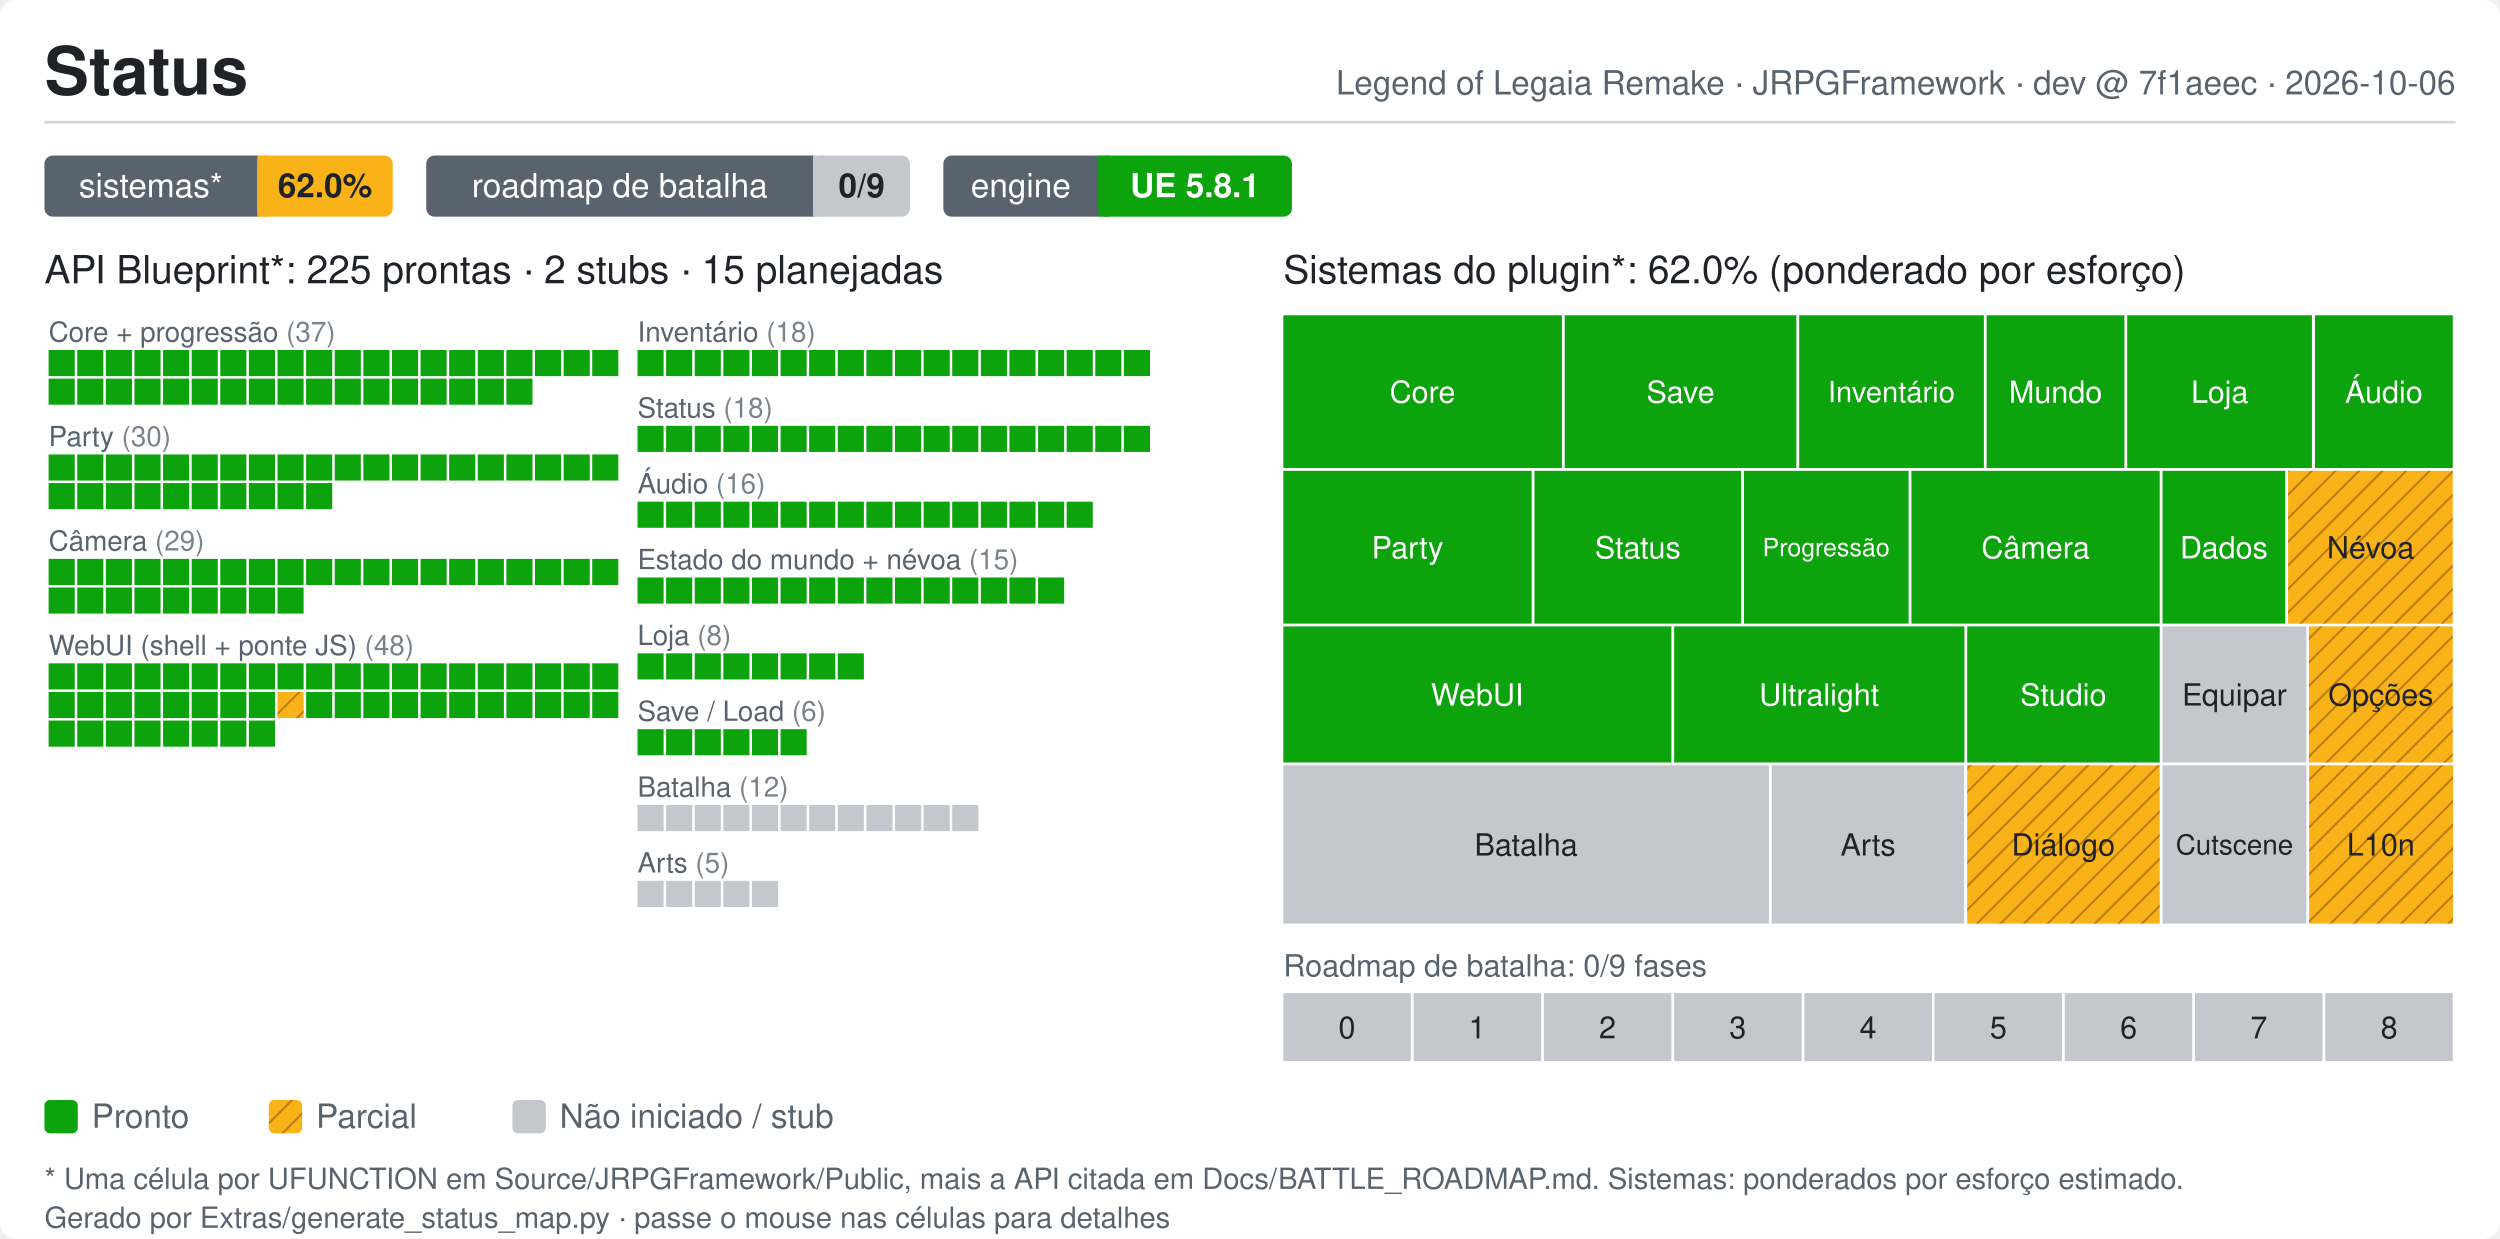
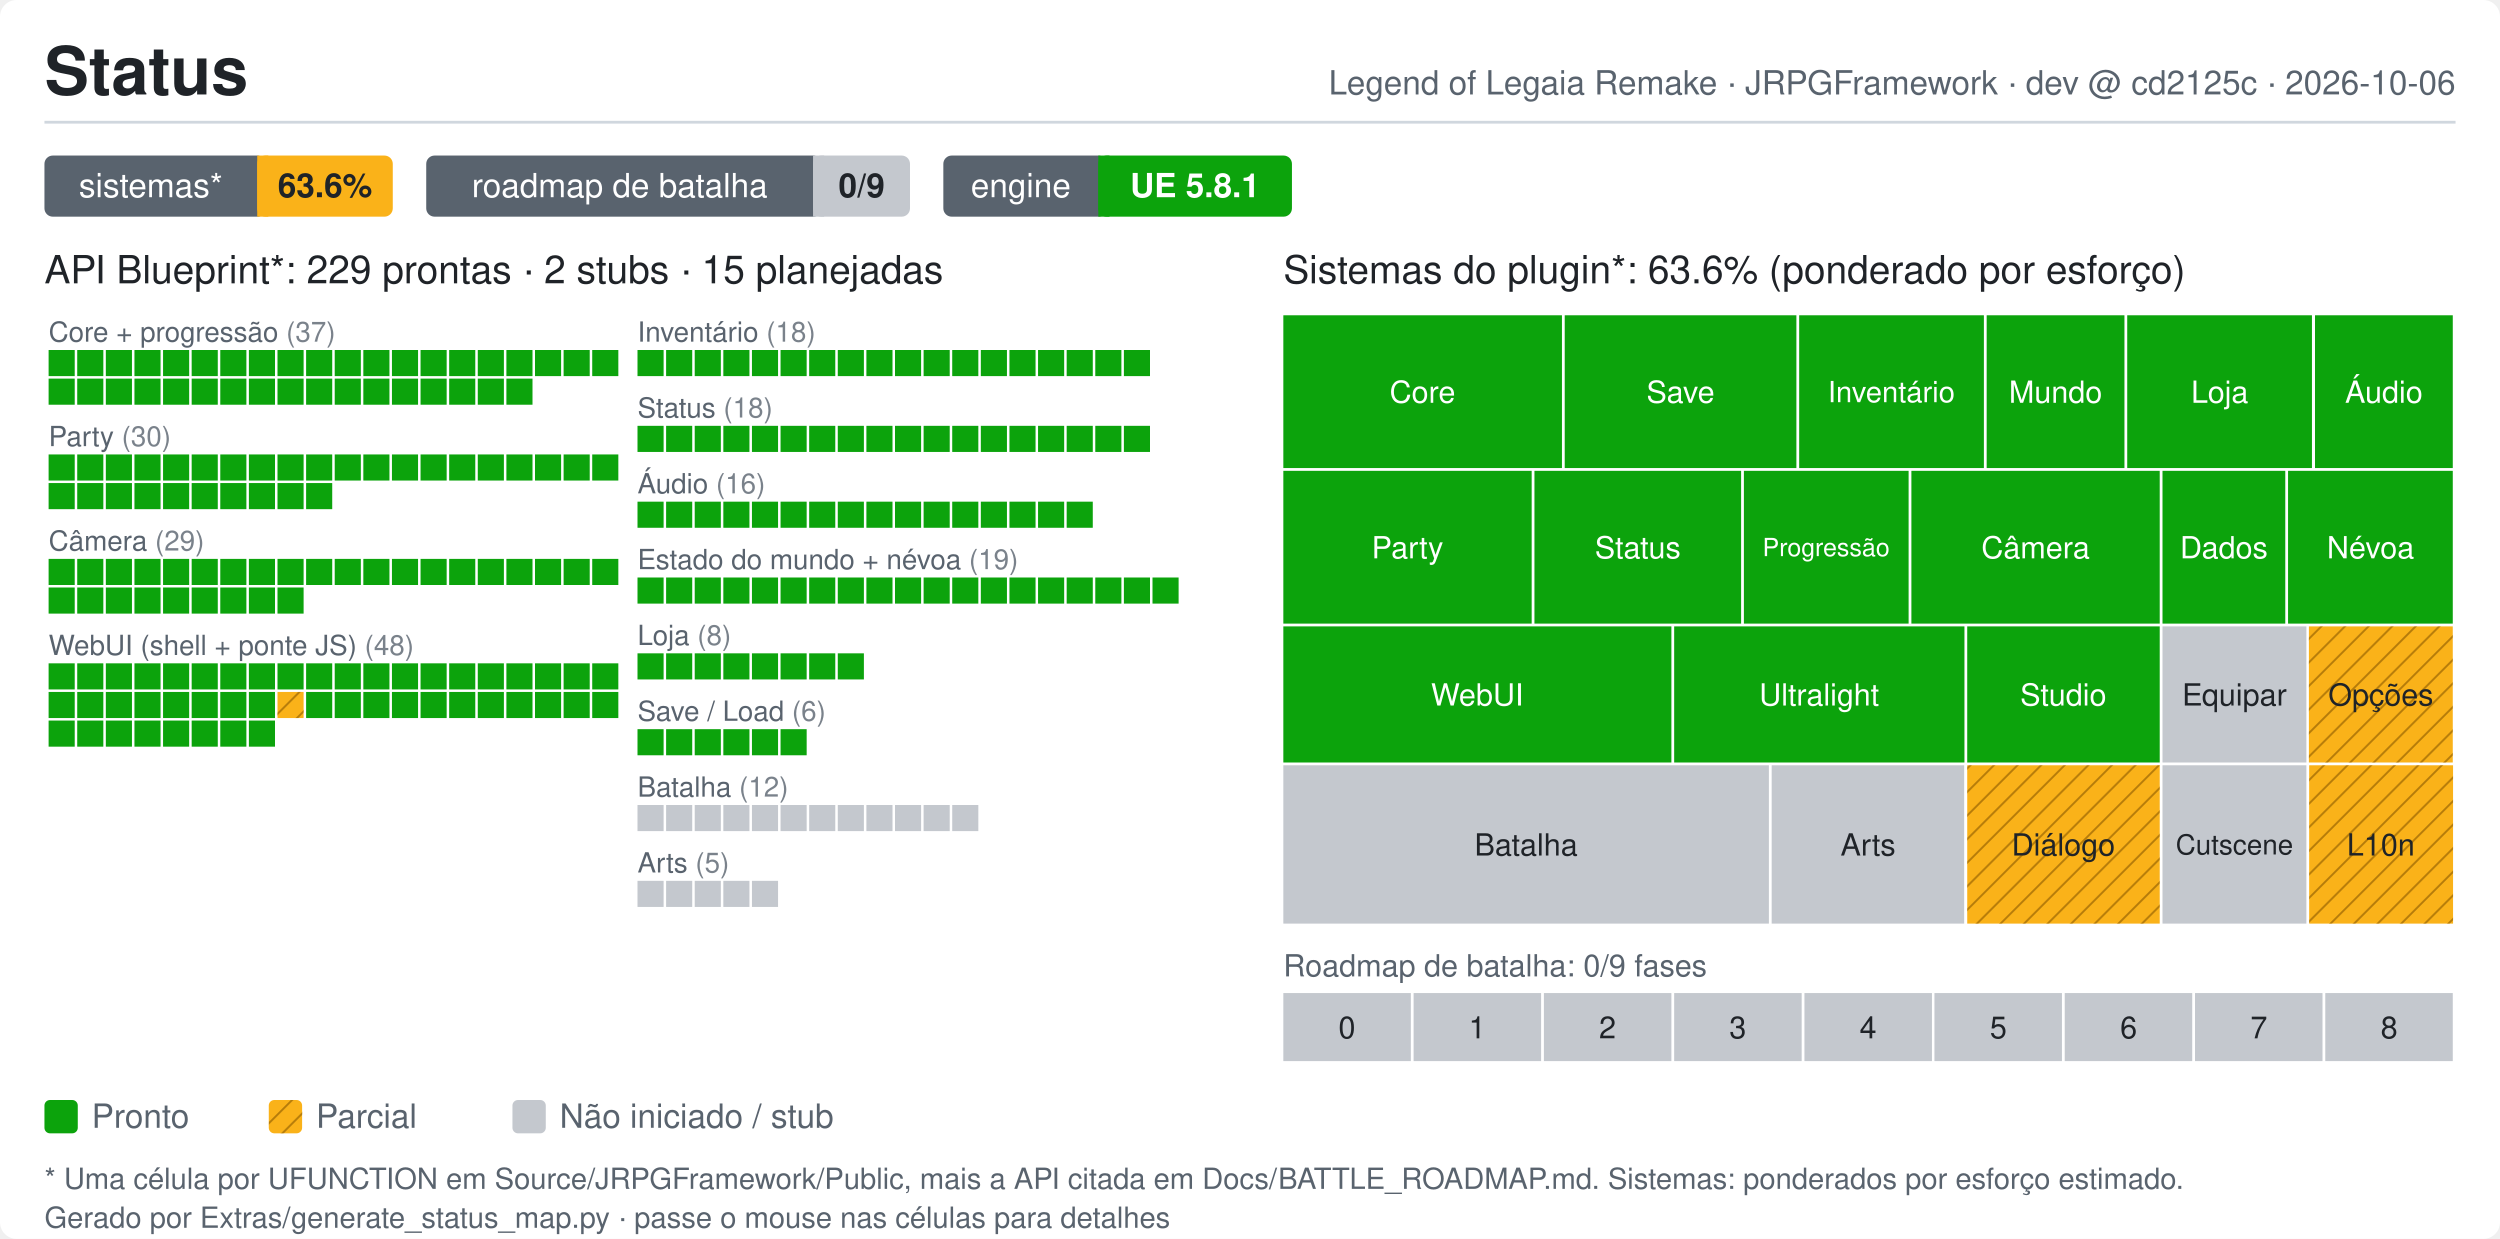
<svg xmlns="http://www.w3.org/2000/svg" width="900" height="446" viewBox="0 0 900 446" font-family="-apple-system,BlinkMacSystemFont,'Segoe UI',Helvetica,Arial,sans-serif" role="img" aria-labelledby="status-title">
  <style>
  .bg { fill: #ffffff; }
  .rule { stroke: #d0d7de; }
  .t1 { fill: #1f2328; }
  .t2 { fill: #59636e; }
  .ok { fill: #0ca30c; }
  .partial { fill: #fab219; }
  .pending { fill: #c4c8ce; }
  .hatch { stroke: #8a5a00; }
  .badge-k { fill: #59636e; }
  .badge-t { fill: #ffffff; }
  .txt-dark { fill: #1f2328; }
  .txt-pending { fill: #1f2328; }
  .panel { fill: #ffffff; }
  @media (prefers-color-scheme: dark) {
    .bg { fill: #0d1117; }
    .rule { stroke: #30363d; }
    .t1 { fill: #e6edf3; }
    .t2 { fill: #9198a1; }
    .pending { fill: #4b525c; }
    .badge-k { fill: #3d444d; }
    .txt-pending { fill: #e6edf3; }
    .panel { fill: #0d1117; }
  }
</style>
  <defs>
    <pattern id="hatch" width="6" height="6" patternUnits="userSpaceOnUse" patternTransform="rotate(45)">
      <line class="hatch" x1="0" y1="0" x2="0" y2="6" stroke-width="1.5" stroke-opacity=".55" />
    </pattern>
  </defs>
  <rect class="bg" width="900" height="446" rx="6" />
  <text class="t1" x="16" y="34" font-size="24" font-weight="600">Status</text>
-   <text class="t2" x="884" y="34" font-size="12" text-anchor="end">Legend of Legaia Remake · JRPGFramework · dev @ 7f1aeec · 2026-10-06</text>
+   <text class="t2" x="884" y="34" font-size="12" text-anchor="end">Legend of Legaia Remake · JRPGFramework · dev @ cd2125c · 2026-10-06</text>
  <line class="rule" x1="16" y1="44" x2="884" y2="44" stroke-width="1" />
  <rect class="badge-k" x="16" y="56" width="79.6" height="22" rx="3" />
  <rect class="partial" x="92.6" y="56" width="48.8" height="22" rx="3" />
  <rect class="partial" x="92.6" y="56" width="4" height="22" />
  <text class="badge-t" x="54.3" y="71" font-size="12" text-anchor="middle">sistemas*</text>
-   <text class="txt-dark" x="117.0" y="71" font-size="12" font-weight="600" text-anchor="middle">62.0%</text>
+   <text class="txt-dark" x="117.0" y="71" font-size="12" font-weight="600" text-anchor="middle">63.6%</text>
  <rect class="badge-k" x="153.44" y="56" width="142.3" height="22" rx="3" />
  <rect class="pending" x="292.7" y="56" width="34.9" height="22" rx="3" />
  <rect class="pending" x="292.7" y="56" width="4" height="22" />
  <text class="badge-t" x="223.1" y="71" font-size="12" text-anchor="middle">roadmap de batalha</text>
  <text class="txt-pending" x="310.2" y="71" font-size="12" font-weight="600" text-anchor="middle">0/9</text>
  <rect class="badge-k" x="339.6" y="56" width="58.8" height="22" rx="3" />
  <rect class="ok" x="395.4" y="56" width="69.7" height="22" rx="3" />
  <rect class="ok" x="395.4" y="56" width="4" height="22" />
  <text class="badge-t" x="367.5" y="71" font-size="12" text-anchor="middle">engine</text>
  <text class="badge-t" x="430.2" y="71" font-size="12" font-weight="600" text-anchor="middle">UE 5.8.1</text>
-   <text class="t1" x="16" y="102" font-size="14">API Blueprint*: 225 prontas · 2 stubs · 15 planejadas</text>
+   <text class="t1" x="16" y="102" font-size="14">API Blueprint*: 229 prontas · 2 stubs · 15 planejadas</text>
  <rect class="panel" x="16" y="112" width="424" height="270" />
  <text class="t2" x="17.5" y="123.0" font-size="10">Core + progressão <tspan class="t2" fill-opacity=".8">(37)</tspan>
  </text>
  <rect class="ok" x="17.5" y="126.0" width="9.4" height="9.4" />
  <rect class="ok" x="27.8" y="126.0" width="9.4" height="9.4" />
  <rect class="ok" x="38.1" y="126.0" width="9.4" height="9.4" />
  <rect class="ok" x="48.4" y="126.0" width="9.4" height="9.4" />
  <rect class="ok" x="58.7" y="126.0" width="9.4" height="9.4" />
  <rect class="ok" x="69.0" y="126.0" width="9.4" height="9.4" />
  <rect class="ok" x="79.3" y="126.0" width="9.4" height="9.4" />
  <rect class="ok" x="89.6" y="126.0" width="9.4" height="9.4" />
  <rect class="ok" x="99.9" y="126.0" width="9.4" height="9.4" />
  <rect class="ok" x="110.2" y="126.0" width="9.4" height="9.4" />
  <rect class="ok" x="120.5" y="126.0" width="9.4" height="9.4" />
  <rect class="ok" x="130.8" y="126.0" width="9.4" height="9.4" />
  <rect class="ok" x="141.1" y="126.0" width="9.4" height="9.4" />
  <rect class="ok" x="151.4" y="126.0" width="9.4" height="9.4" />
  <rect class="ok" x="161.7" y="126.0" width="9.4" height="9.4" />
  <rect class="ok" x="172.0" y="126.0" width="9.4" height="9.4" />
  <rect class="ok" x="182.3" y="126.0" width="9.4" height="9.4" />
  <rect class="ok" x="192.6" y="126.0" width="9.4" height="9.4" />
  <rect class="ok" x="202.9" y="126.0" width="9.4" height="9.4" />
  <rect class="ok" x="213.2" y="126.0" width="9.4" height="9.4" />
  <rect class="ok" x="17.5" y="136.3" width="9.4" height="9.4" />
  <rect class="ok" x="27.8" y="136.3" width="9.4" height="9.4" />
  <rect class="ok" x="38.1" y="136.3" width="9.4" height="9.4" />
  <rect class="ok" x="48.4" y="136.3" width="9.4" height="9.4" />
  <rect class="ok" x="58.7" y="136.3" width="9.4" height="9.4" />
  <rect class="ok" x="69.0" y="136.3" width="9.4" height="9.4" />
  <rect class="ok" x="79.3" y="136.3" width="9.4" height="9.4" />
  <rect class="ok" x="89.6" y="136.3" width="9.4" height="9.4" />
  <rect class="ok" x="99.9" y="136.3" width="9.4" height="9.4" />
  <rect class="ok" x="110.2" y="136.3" width="9.4" height="9.4" />
  <rect class="ok" x="120.5" y="136.3" width="9.4" height="9.4" />
  <rect class="ok" x="130.8" y="136.3" width="9.4" height="9.4" />
  <rect class="ok" x="141.1" y="136.3" width="9.4" height="9.4" />
  <rect class="ok" x="151.4" y="136.3" width="9.4" height="9.4" />
  <rect class="ok" x="161.7" y="136.3" width="9.4" height="9.4" />
  <rect class="ok" x="172.0" y="136.3" width="9.4" height="9.4" />
  <rect class="ok" x="182.3" y="136.3" width="9.4" height="9.4" />
  <text class="t2" x="17.5" y="160.6" font-size="10">Party <tspan class="t2" fill-opacity=".8">(30)</tspan>
  </text>
  <rect class="ok" x="17.5" y="163.6" width="9.4" height="9.4" />
  <rect class="ok" x="27.8" y="163.6" width="9.4" height="9.4" />
  <rect class="ok" x="38.1" y="163.6" width="9.4" height="9.4" />
  <rect class="ok" x="48.4" y="163.6" width="9.4" height="9.4" />
  <rect class="ok" x="58.7" y="163.6" width="9.4" height="9.4" />
  <rect class="ok" x="69.0" y="163.6" width="9.4" height="9.4" />
  <rect class="ok" x="79.3" y="163.6" width="9.4" height="9.4" />
  <rect class="ok" x="89.6" y="163.6" width="9.4" height="9.4" />
  <rect class="ok" x="99.9" y="163.6" width="9.4" height="9.4" />
  <rect class="ok" x="110.2" y="163.6" width="9.4" height="9.4" />
  <rect class="ok" x="120.5" y="163.6" width="9.4" height="9.4" />
  <rect class="ok" x="130.8" y="163.6" width="9.4" height="9.4" />
  <rect class="ok" x="141.1" y="163.6" width="9.4" height="9.4" />
  <rect class="ok" x="151.4" y="163.6" width="9.4" height="9.4" />
  <rect class="ok" x="161.7" y="163.6" width="9.4" height="9.4" />
  <rect class="ok" x="172.0" y="163.6" width="9.4" height="9.4" />
  <rect class="ok" x="182.3" y="163.6" width="9.4" height="9.4" />
  <rect class="ok" x="192.6" y="163.6" width="9.4" height="9.4" />
  <rect class="ok" x="202.9" y="163.6" width="9.4" height="9.4" />
  <rect class="ok" x="213.2" y="163.6" width="9.4" height="9.4" />
  <rect class="ok" x="17.5" y="173.9" width="9.4" height="9.4" />
  <rect class="ok" x="27.8" y="173.9" width="9.4" height="9.4" />
  <rect class="ok" x="38.1" y="173.9" width="9.4" height="9.4" />
  <rect class="ok" x="48.4" y="173.9" width="9.4" height="9.4" />
  <rect class="ok" x="58.7" y="173.9" width="9.4" height="9.4" />
  <rect class="ok" x="69.0" y="173.9" width="9.4" height="9.4" />
  <rect class="ok" x="79.3" y="173.9" width="9.4" height="9.4" />
  <rect class="ok" x="89.6" y="173.9" width="9.4" height="9.4" />
  <rect class="ok" x="99.9" y="173.9" width="9.4" height="9.4" />
  <rect class="ok" x="110.2" y="173.9" width="9.4" height="9.4" />
  <text class="t2" x="17.5" y="198.2" font-size="10">Câmera <tspan class="t2" fill-opacity=".8">(29)</tspan>
  </text>
  <rect class="ok" x="17.5" y="201.2" width="9.4" height="9.4" />
  <rect class="ok" x="27.8" y="201.2" width="9.4" height="9.4" />
  <rect class="ok" x="38.1" y="201.2" width="9.4" height="9.4" />
  <rect class="ok" x="48.4" y="201.2" width="9.4" height="9.4" />
  <rect class="ok" x="58.7" y="201.2" width="9.4" height="9.4" />
  <rect class="ok" x="69.0" y="201.2" width="9.4" height="9.4" />
  <rect class="ok" x="79.3" y="201.2" width="9.4" height="9.4" />
  <rect class="ok" x="89.6" y="201.2" width="9.4" height="9.4" />
  <rect class="ok" x="99.9" y="201.2" width="9.4" height="9.4" />
  <rect class="ok" x="110.2" y="201.2" width="9.4" height="9.4" />
  <rect class="ok" x="120.5" y="201.2" width="9.4" height="9.4" />
  <rect class="ok" x="130.8" y="201.2" width="9.4" height="9.4" />
  <rect class="ok" x="141.1" y="201.2" width="9.4" height="9.4" />
  <rect class="ok" x="151.4" y="201.2" width="9.4" height="9.4" />
  <rect class="ok" x="161.7" y="201.2" width="9.4" height="9.4" />
  <rect class="ok" x="172.0" y="201.2" width="9.4" height="9.4" />
  <rect class="ok" x="182.3" y="201.2" width="9.4" height="9.4" />
  <rect class="ok" x="192.6" y="201.2" width="9.4" height="9.4" />
  <rect class="ok" x="202.9" y="201.2" width="9.4" height="9.4" />
  <rect class="ok" x="213.2" y="201.2" width="9.4" height="9.4" />
  <rect class="ok" x="17.5" y="211.5" width="9.4" height="9.4" />
  <rect class="ok" x="27.8" y="211.5" width="9.4" height="9.4" />
  <rect class="ok" x="38.1" y="211.5" width="9.4" height="9.4" />
  <rect class="ok" x="48.4" y="211.5" width="9.4" height="9.4" />
  <rect class="ok" x="58.7" y="211.5" width="9.4" height="9.4" />
  <rect class="ok" x="69.0" y="211.5" width="9.4" height="9.4" />
  <rect class="ok" x="79.3" y="211.5" width="9.4" height="9.4" />
  <rect class="ok" x="89.6" y="211.5" width="9.4" height="9.4" />
  <rect class="ok" x="99.9" y="211.5" width="9.4" height="9.4" />
  <text class="t2" x="17.5" y="235.8" font-size="10">WebUI (shell + ponte JS) <tspan class="t2" fill-opacity=".8">(48)</tspan>
  </text>
  <rect class="ok" x="17.5" y="238.8" width="9.4" height="9.4" />
  <rect class="ok" x="27.8" y="238.8" width="9.4" height="9.4" />
  <rect class="ok" x="38.1" y="238.8" width="9.4" height="9.4" />
  <rect class="ok" x="48.4" y="238.8" width="9.4" height="9.4" />
  <rect class="ok" x="58.7" y="238.8" width="9.4" height="9.4" />
  <rect class="ok" x="69.0" y="238.8" width="9.4" height="9.4" />
  <rect class="ok" x="79.3" y="238.8" width="9.4" height="9.4" />
  <rect class="ok" x="89.6" y="238.8" width="9.4" height="9.4" />
  <rect class="ok" x="99.9" y="238.8" width="9.4" height="9.4" />
  <rect class="ok" x="110.2" y="238.8" width="9.4" height="9.4" />
  <rect class="ok" x="120.5" y="238.8" width="9.4" height="9.4" />
  <rect class="ok" x="130.8" y="238.8" width="9.4" height="9.4" />
  <rect class="ok" x="141.1" y="238.8" width="9.4" height="9.4" />
  <rect class="ok" x="151.4" y="238.8" width="9.4" height="9.4" />
  <rect class="ok" x="161.7" y="238.8" width="9.4" height="9.4" />
  <rect class="ok" x="172.0" y="238.8" width="9.4" height="9.4" />
  <rect class="ok" x="182.3" y="238.8" width="9.4" height="9.4" />
  <rect class="ok" x="192.6" y="238.8" width="9.4" height="9.4" />
  <rect class="ok" x="202.9" y="238.8" width="9.4" height="9.4" />
  <rect class="ok" x="213.2" y="238.8" width="9.4" height="9.4" />
  <rect class="ok" x="17.5" y="249.1" width="9.4" height="9.4" />
  <rect class="ok" x="27.8" y="249.1" width="9.4" height="9.4" />
  <rect class="ok" x="38.1" y="249.1" width="9.4" height="9.4" />
  <rect class="ok" x="48.4" y="249.1" width="9.4" height="9.4" />
  <rect class="ok" x="58.7" y="249.1" width="9.4" height="9.4" />
  <rect class="ok" x="69.0" y="249.1" width="9.4" height="9.4" />
  <rect class="ok" x="79.3" y="249.1" width="9.4" height="9.4" />
  <rect class="ok" x="89.6" y="249.1" width="9.4" height="9.4" />
  <rect class="partial" x="99.9" y="249.1" width="9.4" height="9.4" />
  <rect x="99.9" y="249.1" width="9.4" height="9.4" fill="url(#hatch)" pointer-events="none" />
  <rect class="ok" x="110.2" y="249.1" width="9.4" height="9.4" />
  <rect class="ok" x="120.5" y="249.1" width="9.4" height="9.4" />
  <rect class="ok" x="130.8" y="249.1" width="9.4" height="9.4" />
  <rect class="ok" x="141.1" y="249.1" width="9.4" height="9.4" />
  <rect class="ok" x="151.4" y="249.1" width="9.4" height="9.4" />
  <rect class="ok" x="161.7" y="249.1" width="9.4" height="9.4" />
  <rect class="ok" x="172.0" y="249.1" width="9.4" height="9.4" />
  <rect class="ok" x="182.3" y="249.1" width="9.4" height="9.4" />
  <rect class="ok" x="192.6" y="249.1" width="9.4" height="9.4" />
  <rect class="ok" x="202.9" y="249.1" width="9.4" height="9.4" />
  <rect class="ok" x="213.2" y="249.1" width="9.4" height="9.4" />
  <rect class="ok" x="17.5" y="259.4" width="9.4" height="9.4" />
  <rect class="ok" x="27.8" y="259.4" width="9.4" height="9.4" />
  <rect class="ok" x="38.1" y="259.4" width="9.4" height="9.4" />
  <rect class="ok" x="48.4" y="259.4" width="9.4" height="9.4" />
  <rect class="ok" x="58.7" y="259.4" width="9.4" height="9.4" />
  <rect class="ok" x="69.0" y="259.4" width="9.4" height="9.4" />
  <rect class="ok" x="79.3" y="259.4" width="9.4" height="9.4" />
  <rect class="ok" x="89.6" y="259.4" width="9.4" height="9.4" />
  <text class="t2" x="229.5" y="123.0" font-size="10">Inventário <tspan class="t2" fill-opacity=".8">(18)</tspan>
  </text>
  <rect class="ok" x="229.5" y="126.0" width="9.4" height="9.4" />
  <rect class="ok" x="239.8" y="126.0" width="9.4" height="9.4" />
  <rect class="ok" x="250.1" y="126.0" width="9.4" height="9.4" />
  <rect class="ok" x="260.4" y="126.0" width="9.4" height="9.4" />
  <rect class="ok" x="270.7" y="126.0" width="9.4" height="9.4" />
  <rect class="ok" x="281.0" y="126.0" width="9.4" height="9.4" />
  <rect class="ok" x="291.3" y="126.0" width="9.4" height="9.4" />
  <rect class="ok" x="301.6" y="126.0" width="9.4" height="9.4" />
  <rect class="ok" x="311.9" y="126.0" width="9.4" height="9.4" />
  <rect class="ok" x="322.2" y="126.0" width="9.4" height="9.4" />
  <rect class="ok" x="332.5" y="126.0" width="9.4" height="9.4" />
  <rect class="ok" x="342.8" y="126.0" width="9.4" height="9.4" />
  <rect class="ok" x="353.1" y="126.0" width="9.4" height="9.4" />
  <rect class="ok" x="363.4" y="126.0" width="9.4" height="9.4" />
  <rect class="ok" x="373.7" y="126.0" width="9.4" height="9.4" />
  <rect class="ok" x="384.0" y="126.0" width="9.4" height="9.4" />
  <rect class="ok" x="394.3" y="126.0" width="9.4" height="9.4" />
  <rect class="ok" x="404.6" y="126.0" width="9.4" height="9.4" />
  <text class="t2" x="229.5" y="150.3" font-size="10">Status <tspan class="t2" fill-opacity=".8">(18)</tspan>
  </text>
  <rect class="ok" x="229.5" y="153.3" width="9.4" height="9.4" />
  <rect class="ok" x="239.8" y="153.3" width="9.4" height="9.4" />
  <rect class="ok" x="250.1" y="153.3" width="9.4" height="9.4" />
  <rect class="ok" x="260.4" y="153.3" width="9.4" height="9.4" />
  <rect class="ok" x="270.7" y="153.3" width="9.4" height="9.4" />
  <rect class="ok" x="281.0" y="153.3" width="9.4" height="9.4" />
  <rect class="ok" x="291.3" y="153.3" width="9.4" height="9.4" />
  <rect class="ok" x="301.6" y="153.3" width="9.4" height="9.4" />
  <rect class="ok" x="311.9" y="153.3" width="9.4" height="9.4" />
  <rect class="ok" x="322.2" y="153.3" width="9.4" height="9.4" />
  <rect class="ok" x="332.5" y="153.3" width="9.4" height="9.4" />
  <rect class="ok" x="342.8" y="153.3" width="9.4" height="9.4" />
  <rect class="ok" x="353.1" y="153.3" width="9.4" height="9.4" />
  <rect class="ok" x="363.4" y="153.3" width="9.4" height="9.4" />
  <rect class="ok" x="373.7" y="153.3" width="9.4" height="9.4" />
  <rect class="ok" x="384.0" y="153.3" width="9.4" height="9.4" />
  <rect class="ok" x="394.3" y="153.3" width="9.4" height="9.4" />
  <rect class="ok" x="404.6" y="153.3" width="9.4" height="9.4" />
  <text class="t2" x="229.5" y="177.6" font-size="10">Áudio <tspan class="t2" fill-opacity=".8">(16)</tspan>
  </text>
  <rect class="ok" x="229.5" y="180.6" width="9.4" height="9.4" />
  <rect class="ok" x="239.8" y="180.6" width="9.4" height="9.4" />
  <rect class="ok" x="250.1" y="180.6" width="9.4" height="9.4" />
  <rect class="ok" x="260.4" y="180.6" width="9.4" height="9.4" />
  <rect class="ok" x="270.7" y="180.6" width="9.4" height="9.4" />
  <rect class="ok" x="281.0" y="180.6" width="9.4" height="9.4" />
  <rect class="ok" x="291.3" y="180.6" width="9.4" height="9.4" />
  <rect class="ok" x="301.6" y="180.6" width="9.4" height="9.4" />
  <rect class="ok" x="311.9" y="180.6" width="9.4" height="9.4" />
  <rect class="ok" x="322.2" y="180.6" width="9.4" height="9.4" />
  <rect class="ok" x="332.5" y="180.6" width="9.4" height="9.4" />
  <rect class="ok" x="342.8" y="180.6" width="9.4" height="9.4" />
  <rect class="ok" x="353.1" y="180.6" width="9.4" height="9.4" />
  <rect class="ok" x="363.4" y="180.6" width="9.4" height="9.4" />
  <rect class="ok" x="373.7" y="180.6" width="9.4" height="9.4" />
  <rect class="ok" x="384.0" y="180.6" width="9.4" height="9.4" />
-   <text class="t2" x="229.5" y="204.9" font-size="10">Estado do mundo + névoa <tspan class="t2" fill-opacity=".8">(15)</tspan>
+   <text class="t2" x="229.5" y="204.9" font-size="10">Estado do mundo + névoa <tspan class="t2" fill-opacity=".8">(19)</tspan>
  </text>
  <rect class="ok" x="229.5" y="207.9" width="9.4" height="9.4" />
  <rect class="ok" x="239.8" y="207.9" width="9.4" height="9.4" />
  <rect class="ok" x="250.1" y="207.9" width="9.4" height="9.4" />
  <rect class="ok" x="260.4" y="207.9" width="9.4" height="9.4" />
  <rect class="ok" x="270.7" y="207.9" width="9.4" height="9.4" />
  <rect class="ok" x="281.0" y="207.9" width="9.4" height="9.4" />
  <rect class="ok" x="291.3" y="207.9" width="9.4" height="9.4" />
  <rect class="ok" x="301.6" y="207.9" width="9.4" height="9.4" />
  <rect class="ok" x="311.9" y="207.9" width="9.4" height="9.4" />
  <rect class="ok" x="322.2" y="207.9" width="9.4" height="9.4" />
  <rect class="ok" x="332.5" y="207.9" width="9.4" height="9.4" />
  <rect class="ok" x="342.8" y="207.9" width="9.4" height="9.4" />
  <rect class="ok" x="353.1" y="207.9" width="9.4" height="9.4" />
  <rect class="ok" x="363.4" y="207.9" width="9.4" height="9.4" />
  <rect class="ok" x="373.7" y="207.9" width="9.4" height="9.4" />
+   <rect class="ok" x="384.0" y="207.9" width="9.4" height="9.4" />
+   <rect class="ok" x="394.3" y="207.9" width="9.4" height="9.4" />
+   <rect class="ok" x="404.6" y="207.9" width="9.4" height="9.4" />
+   <rect class="ok" x="414.9" y="207.9" width="9.4" height="9.4" />
  <text class="t2" x="229.5" y="232.2" font-size="10">Loja <tspan class="t2" fill-opacity=".8">(8)</tspan>
  </text>
  <rect class="ok" x="229.5" y="235.2" width="9.4" height="9.4" />
  <rect class="ok" x="239.8" y="235.2" width="9.4" height="9.4" />
  <rect class="ok" x="250.1" y="235.2" width="9.4" height="9.4" />
  <rect class="ok" x="260.4" y="235.2" width="9.4" height="9.4" />
  <rect class="ok" x="270.7" y="235.2" width="9.4" height="9.4" />
  <rect class="ok" x="281.0" y="235.2" width="9.4" height="9.4" />
  <rect class="ok" x="291.3" y="235.2" width="9.4" height="9.4" />
  <rect class="ok" x="301.6" y="235.2" width="9.4" height="9.4" />
  <text class="t2" x="229.5" y="259.5" font-size="10">Save / Load <tspan class="t2" fill-opacity=".8">(6)</tspan>
  </text>
  <rect class="ok" x="229.5" y="262.5" width="9.4" height="9.4" />
  <rect class="ok" x="239.8" y="262.5" width="9.4" height="9.4" />
  <rect class="ok" x="250.1" y="262.5" width="9.4" height="9.4" />
  <rect class="ok" x="260.4" y="262.5" width="9.4" height="9.4" />
  <rect class="ok" x="270.7" y="262.5" width="9.4" height="9.4" />
  <rect class="ok" x="281.0" y="262.5" width="9.4" height="9.4" />
  <text class="t2" x="229.5" y="286.8" font-size="10">Batalha <tspan class="t2" fill-opacity=".8">(12)</tspan>
  </text>
  <rect class="pending" x="229.5" y="289.8" width="9.4" height="9.4" />
  <rect class="pending" x="239.8" y="289.8" width="9.4" height="9.4" />
  <rect class="pending" x="250.1" y="289.8" width="9.4" height="9.4" />
  <rect class="pending" x="260.4" y="289.8" width="9.4" height="9.4" />
  <rect class="pending" x="270.7" y="289.8" width="9.4" height="9.4" />
  <rect class="pending" x="281.0" y="289.8" width="9.4" height="9.4" />
  <rect class="pending" x="291.3" y="289.8" width="9.4" height="9.4" />
  <rect class="pending" x="301.6" y="289.8" width="9.4" height="9.4" />
  <rect class="pending" x="311.9" y="289.8" width="9.4" height="9.4" />
  <rect class="pending" x="322.2" y="289.8" width="9.4" height="9.4" />
  <rect class="pending" x="332.5" y="289.8" width="9.4" height="9.4" />
  <rect class="pending" x="342.8" y="289.8" width="9.4" height="9.4" />
  <text class="t2" x="229.5" y="314.1" font-size="10">Arts <tspan class="t2" fill-opacity=".8">(5)</tspan>
  </text>
  <rect class="pending" x="229.5" y="317.1" width="9.4" height="9.4" />
  <rect class="pending" x="239.8" y="317.1" width="9.4" height="9.4" />
  <rect class="pending" x="250.1" y="317.1" width="9.4" height="9.4" />
  <rect class="pending" x="260.4" y="317.1" width="9.4" height="9.4" />
  <rect class="pending" x="270.7" y="317.1" width="9.4" height="9.4" />
-   <text class="t1" x="462" y="102" font-size="14">Sistemas do plugin*: 62.0% (ponderado por esforço)</text>
+   <text class="t1" x="462" y="102" font-size="14">Sistemas do plugin*: 63.6% (ponderado por esforço)</text>
  <rect class="ok" x="462.0" y="113.5" width="100.3" height="55.0" />
  <text class="badge-t" x="512.1" y="145.0" font-size="11" text-anchor="middle" pointer-events="none">Core</text>
  <rect class="ok" x="563.3" y="113.5" width="83.4" height="55.0" />
  <text class="badge-t" x="605.0" y="145.0" font-size="11" text-anchor="middle" pointer-events="none">Save</text>
  <rect class="ok" x="647.7" y="113.5" width="66.5" height="55.0" />
  <text class="badge-t" x="680.9" y="144.8" font-size="10.5" text-anchor="middle" pointer-events="none">Inventário</text>
  <rect class="ok" x="715.2" y="113.5" width="49.6" height="55.0" />
  <text class="badge-t" x="740.0" y="145.0" font-size="11" text-anchor="middle" pointer-events="none">Mundo</text>
  <rect class="ok" x="765.8" y="113.5" width="66.5" height="55.0" />
  <text class="badge-t" x="799.1" y="145.0" font-size="11" text-anchor="middle" pointer-events="none">Loja</text>
  <rect class="ok" x="833.4" y="113.5" width="49.6" height="55.0" />
  <text class="badge-t" x="858.2" y="145.0" font-size="11" text-anchor="middle" pointer-events="none">Áudio</text>
  <rect class="ok" x="462.0" y="169.5" width="89.4" height="55.0" />
  <text class="badge-t" x="506.7" y="201.0" font-size="11" text-anchor="middle" pointer-events="none">Party</text>
  <rect class="ok" x="552.4" y="169.5" width="74.4" height="55.0" />
  <text class="badge-t" x="589.6" y="201.0" font-size="11" text-anchor="middle" pointer-events="none">Status</text>
  <rect class="ok" x="627.8" y="169.5" width="59.3" height="55.0" />
  <text class="badge-t" x="657.4" y="200.2" font-size="9" text-anchor="middle" pointer-events="none">Progressão</text>
  <rect class="ok" x="688.1" y="169.5" width="89.4" height="55.0" />
  <text class="badge-t" x="732.8" y="201.0" font-size="11" text-anchor="middle" pointer-events="none">Câmera</text>
  <rect class="ok" x="778.5" y="169.5" width="44.2" height="55.0" />
  <text class="badge-t" x="800.6" y="201.0" font-size="11" text-anchor="middle" pointer-events="none">Dados</text>
-   <rect class="partial" x="823.7" y="169.5" width="59.3" height="55.0" />
-   <rect x="823.7" y="169.5" width="59.3" height="55.0" fill="url(#hatch)" pointer-events="none" />
-   <text class="txt-dark" x="853.4" y="201.0" font-size="11" text-anchor="middle" pointer-events="none">Névoa</text>
+   <rect class="ok" x="823.7" y="169.5" width="59.3" height="55.0" />
+   <text class="badge-t" x="853.4" y="201.0" font-size="11" text-anchor="middle" pointer-events="none">Névoa</text>
  <rect class="ok" x="462.0" y="225.5" width="139.7" height="49.0" />
  <text class="badge-t" x="531.8" y="254.0" font-size="11" text-anchor="middle" pointer-events="none">WebUI</text>
  <rect class="ok" x="602.7" y="225.5" width="104.5" height="49.0" />
  <text class="badge-t" x="654.9" y="254.0" font-size="11" text-anchor="middle" pointer-events="none">Ultralight</text>
  <rect class="ok" x="708.2" y="225.5" width="69.3" height="49.0" />
  <text class="badge-t" x="742.8" y="254.0" font-size="11" text-anchor="middle" pointer-events="none">Studio</text>
  <rect class="pending" x="778.5" y="225.5" width="51.8" height="49.0" />
  <text class="txt-pending" x="804.4" y="254.0" font-size="11" text-anchor="middle" pointer-events="none">Equipar</text>
  <rect class="partial" x="831.2" y="225.5" width="51.8" height="49.0" />
  <rect x="831.2" y="225.5" width="51.8" height="49.0" fill="url(#hatch)" pointer-events="none" />
  <text class="txt-dark" x="857.1" y="254.0" font-size="11" text-anchor="middle" pointer-events="none">Opções</text>
  <rect class="pending" x="462.0" y="275.5" width="174.8" height="57.0" />
  <text class="txt-pending" x="549.4" y="308.0" font-size="11" text-anchor="middle" pointer-events="none">Batalha</text>
  <rect class="pending" x="637.8" y="275.5" width="69.3" height="57.0" />
  <text class="txt-pending" x="672.5" y="308.0" font-size="11" text-anchor="middle" pointer-events="none">Arts</text>
  <rect class="partial" x="708.2" y="275.5" width="69.3" height="57.0" />
  <rect x="708.2" y="275.5" width="69.3" height="57.0" fill="url(#hatch)" pointer-events="none" />
  <text class="txt-dark" x="742.8" y="308.0" font-size="11" text-anchor="middle" pointer-events="none">Diálogo</text>
  <rect class="pending" x="778.5" y="275.5" width="51.8" height="57.0" />
  <text class="txt-pending" x="804.4" y="307.6" font-size="10" text-anchor="middle" pointer-events="none">Cutscene</text>
  <rect class="partial" x="831.3" y="275.5" width="51.8" height="57.0" />
  <rect x="831.3" y="275.5" width="51.8" height="57.0" fill="url(#hatch)" pointer-events="none" />
  <text class="txt-dark" x="857.1" y="308.0" font-size="11" text-anchor="middle" pointer-events="none">L10n</text>
  <text class="t2" x="462" y="351.5" font-size="11">Roadmap de batalha: 0/9 fases</text>
  <rect class="pending" x="462.0" y="357.5" width="45.9" height="24.5" />
  <text class="txt-pending" x="484.9" y="373.8" font-size="11" text-anchor="middle" pointer-events="none">0</text>
  <rect class="pending" x="508.9" y="357.5" width="45.9" height="24.5" />
  <text class="txt-pending" x="531.8" y="373.8" font-size="11" text-anchor="middle" pointer-events="none">1</text>
  <rect class="pending" x="555.8" y="357.5" width="45.9" height="24.5" />
  <text class="txt-pending" x="578.7" y="373.8" font-size="11" text-anchor="middle" pointer-events="none">2</text>
  <rect class="pending" x="602.7" y="357.5" width="45.9" height="24.5" />
  <text class="txt-pending" x="625.6" y="373.8" font-size="11" text-anchor="middle" pointer-events="none">3</text>
  <rect class="pending" x="649.6" y="357.5" width="45.9" height="24.5" />
  <text class="txt-pending" x="672.5" y="373.8" font-size="11" text-anchor="middle" pointer-events="none">4</text>
  <rect class="pending" x="696.4" y="357.5" width="45.9" height="24.5" />
  <text class="txt-pending" x="719.4" y="373.8" font-size="11" text-anchor="middle" pointer-events="none">5</text>
  <rect class="pending" x="743.3" y="357.5" width="45.9" height="24.5" />
  <text class="txt-pending" x="766.3" y="373.8" font-size="11" text-anchor="middle" pointer-events="none">6</text>
  <rect class="pending" x="790.2" y="357.5" width="45.9" height="24.5" />
  <text class="txt-pending" x="813.2" y="373.8" font-size="11" text-anchor="middle" pointer-events="none">7</text>
  <rect class="pending" x="837.1" y="357.5" width="45.9" height="24.5" />
  <text class="txt-pending" x="860.1" y="373.8" font-size="11" text-anchor="middle" pointer-events="none">8</text>
  <rect class="ok" x="16" y="396" width="12" height="12" rx="2" />
  <text class="t2" x="33" y="406" font-size="12">Pronto</text>
  <rect class="partial" x="96.76" y="396" width="12" height="12" rx="2" />
  <rect x="96.8" y="396.0" width="12.0" height="12.0" rx="2" fill="url(#hatch)" pointer-events="none" />
  <text class="t2" x="113.76" y="406" font-size="12">Parcial</text>
  <rect class="pending" x="184.48" y="396" width="12" height="12" rx="2" />
  <text class="t2" x="201.48" y="406" font-size="12">Não iniciado / stub</text>
  <text class="t2" x="16" y="428" font-size="10.5">* Uma célula por UFUNCTION em Source/JRPGFramework/Public, mais a API citada em Docs/BATTLE_ROADMAP.md. Sistemas: ponderados por esforço estimado.</text>
  <text class="t2" x="16" y="442" font-size="10.5">Gerado por Extras/generate_status_map.py · passe o mouse nas células para detalhes</text>
</svg>
